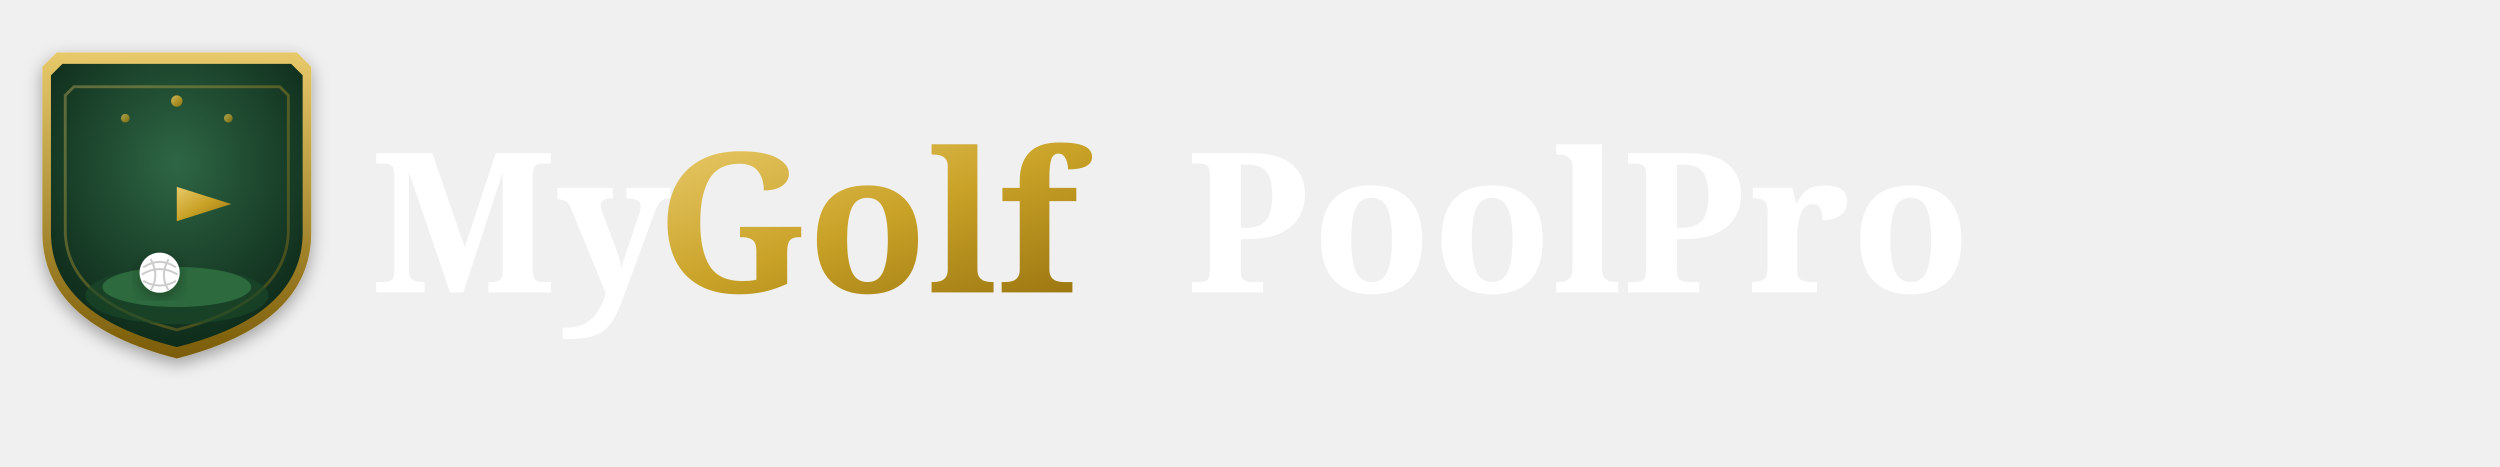
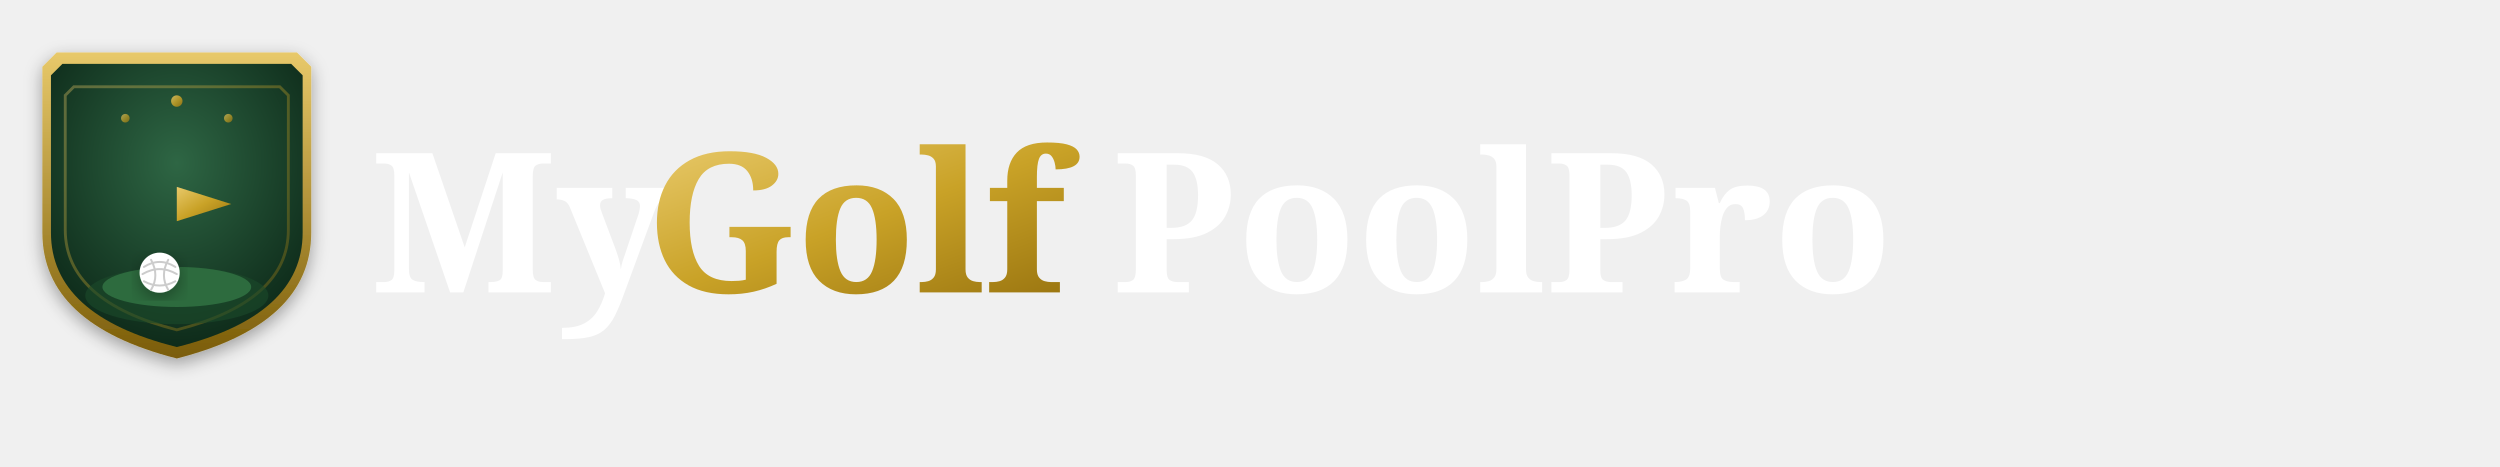
<svg xmlns="http://www.w3.org/2000/svg" width="1180" height="220" viewBox="0 0 1180 220" role="img" aria-label="MyGolfPoolPro logo">
  <defs>
    <radialGradient id="sg" cx="50%" cy="35%" r="65%">
      <stop offset="0%" stop-color="#2e6644" />
      <stop offset="100%" stop-color="#0e2b1a" />
    </radialGradient>
    <linearGradient id="gg" x1="0%" y1="0%" x2="100%" y2="100%">
      <stop offset="0%" stop-color="#e8c96a" />
      <stop offset="50%" stop-color="#c9a227" />
      <stop offset="100%" stop-color="#9a7510" />
    </linearGradient>
    <linearGradient id="bg" x1="0%" y1="0%" x2="0%" y2="100%">
      <stop offset="0%" stop-color="#e8c96a" />
      <stop offset="100%" stop-color="#7a5c08" />
    </linearGradient>
    <filter id="ds" x="-20%" y="-20%" width="140%" height="140%">
      <feDropShadow dx="0" dy="2" stdDeviation="3" flood-color="#000" flood-opacity="0.35" />
    </filter>
  </defs>
  <g transform="translate(20,18)">
    <g transform="translate(0,0) scale(1.35)">
      <path d="M5,5 L89,5 L94,10 L94,68 Q94,100 47,112 Q0,100 0,68 L0,10 Z" fill="url(#bg)" filter="url(#ds)" />
      <path d="M7,9 L87,9 L91,13 L91,68 Q91,97 47,108 Q3,97 3,68 L3,13 Z" fill="url(#sg)" />
      <path d="M11,17 L83,17 L86,20 L86,67 Q86,92 47,102 Q8,92 8,67 L8,20 Z" fill="none" stroke="url(#gg)" stroke-width="1" opacity="0.35" />
      <circle cx="29" cy="28" r="1.5" fill="url(#gg)" opacity="0.7" />
      <circle cx="47" cy="22" r="2" fill="url(#gg)" opacity="0.85" />
      <circle cx="65" cy="28" r="1.5" fill="url(#gg)" opacity="0.7" />
      <line x1="12" y1="36" x2="82" y2="36" stroke="url(#gg)" stroke-width="0.8" opacity="0.5" />
      <ellipse cx="47" cy="90" rx="32" ry="10" fill="#1a4a2a" opacity="0.6" />
      <ellipse cx="47" cy="87" rx="26" ry="7" fill="#2d6b3e" />
      <line x1="47" y1="52" x2="47" y2="87" stroke="url(#gg)" stroke-width="1.8" stroke-linecap="round" />
      <polygon points="47,52 66,58 47,64" fill="url(#gg)" />
      <circle cx="41" cy="82" r="7" fill="white" filter="url(#ds)" />
      <path d="M35.5,80 Q41,76.5 46.5,80" stroke="#ccc" stroke-width="0.7" fill="none" stroke-linecap="round" />
      <path d="M35,82.5 Q41,79 47,82.5" stroke="#ccc" stroke-width="0.7" fill="none" stroke-linecap="round" />
      <path d="M35.5,85 Q41,88 46.5,85" stroke="#ccc" stroke-width="0.7" fill="none" stroke-linecap="round" />
      <path d="M38,77.5 Q41,83 38,88" stroke="#ccc" stroke-width="0.7" fill="none" stroke-linecap="round" />
      <path d="M44,77.5 Q41,83 44,88" stroke="#ccc" stroke-width="0.7" fill="none" stroke-linecap="round" />
    </g>
-     <text x="155" y="120" font-family="Playfair Display, Georgia, serif" font-size="92" font-weight="700" letter-spacing="0.5" fill="#ffffff">My</text>
-     <text x="290" y="120" font-family="Playfair Display, Georgia, serif" font-size="92" font-weight="700" letter-spacing="0.5" fill="url(#gg)">Golf</text>
-     <text x="540" y="120" font-family="Playfair Display, Georgia, serif" font-size="92" font-weight="700" letter-spacing="0.5" fill="#ffffff">PoolPro</text>
+     <text x="155" y="120" font-family="Playfair Display, Georgia, serif" font-size="92" font-weight="700" letter-spacing="0.2" fill="#ffffff">My</text>
+     <text x="285" y="120" font-family="Playfair Display, Georgia, serif" font-size="92" font-weight="700" letter-spacing="0.2" fill="url(#gg)">Golf</text>
+     <text x="505" y="120" font-family="Playfair Display, Georgia, serif" font-size="92" font-weight="700" letter-spacing="0.2" fill="#ffffff">PoolPro</text>
  </g>
</svg>
